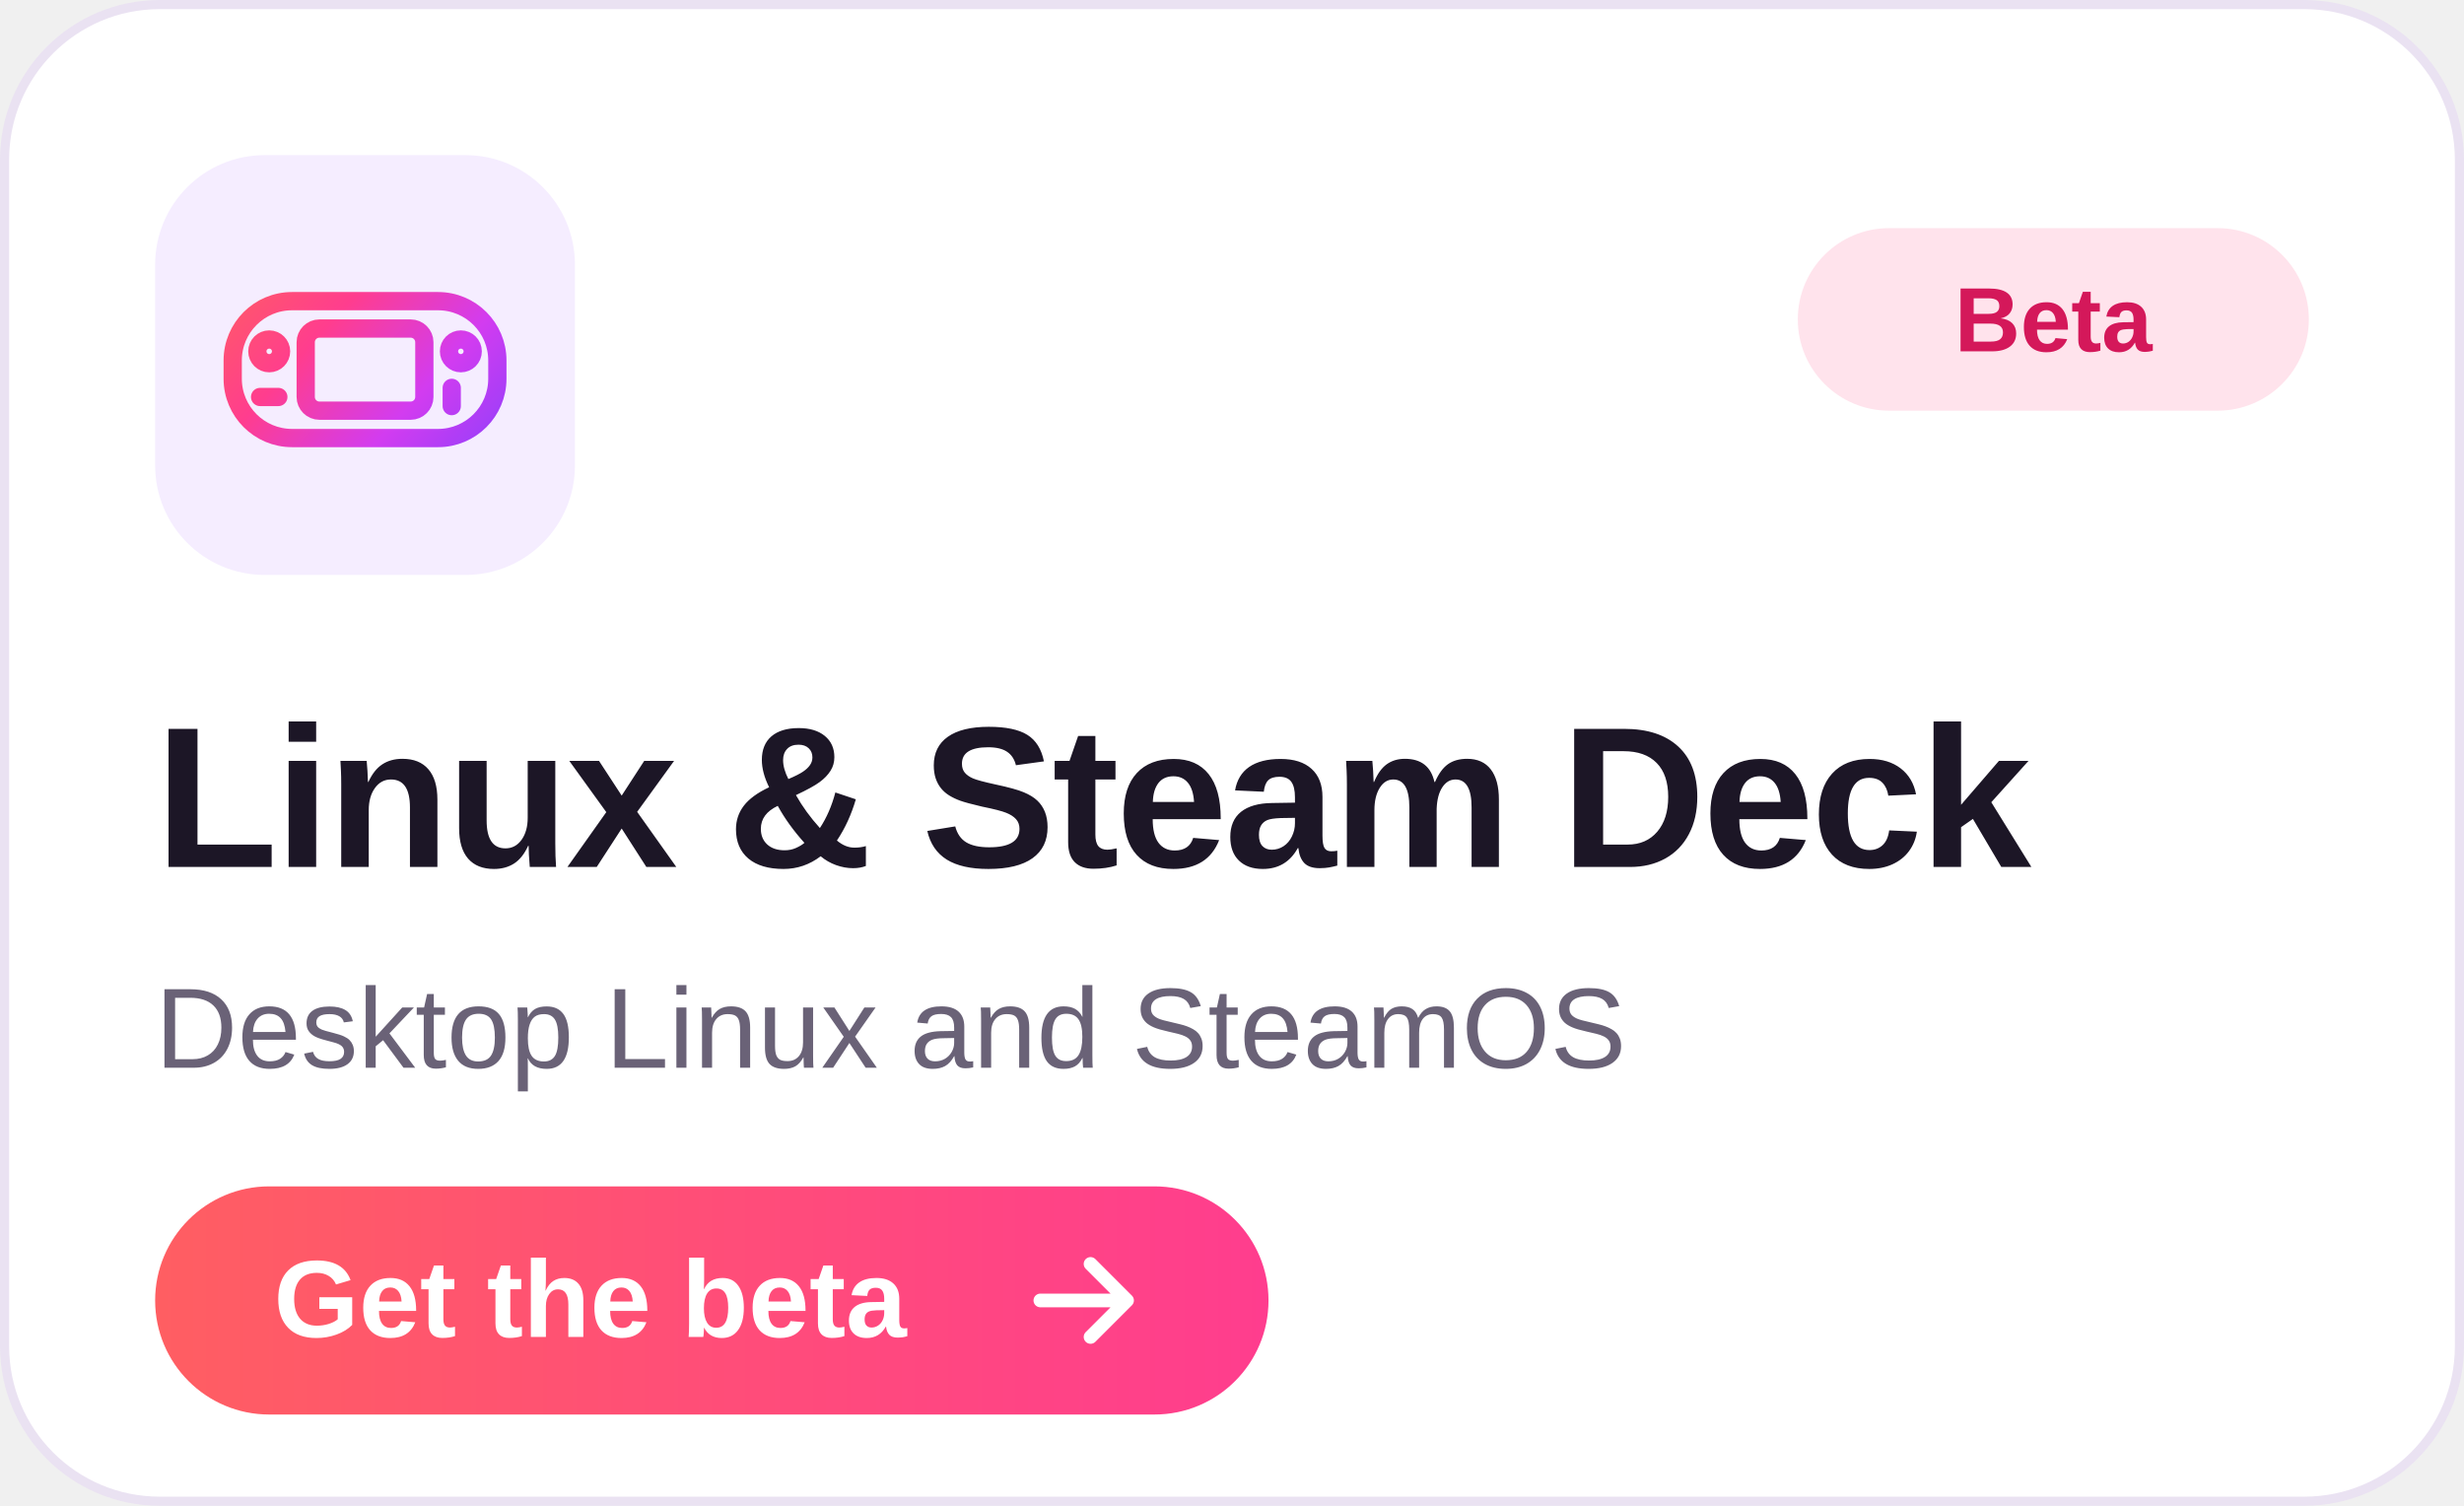
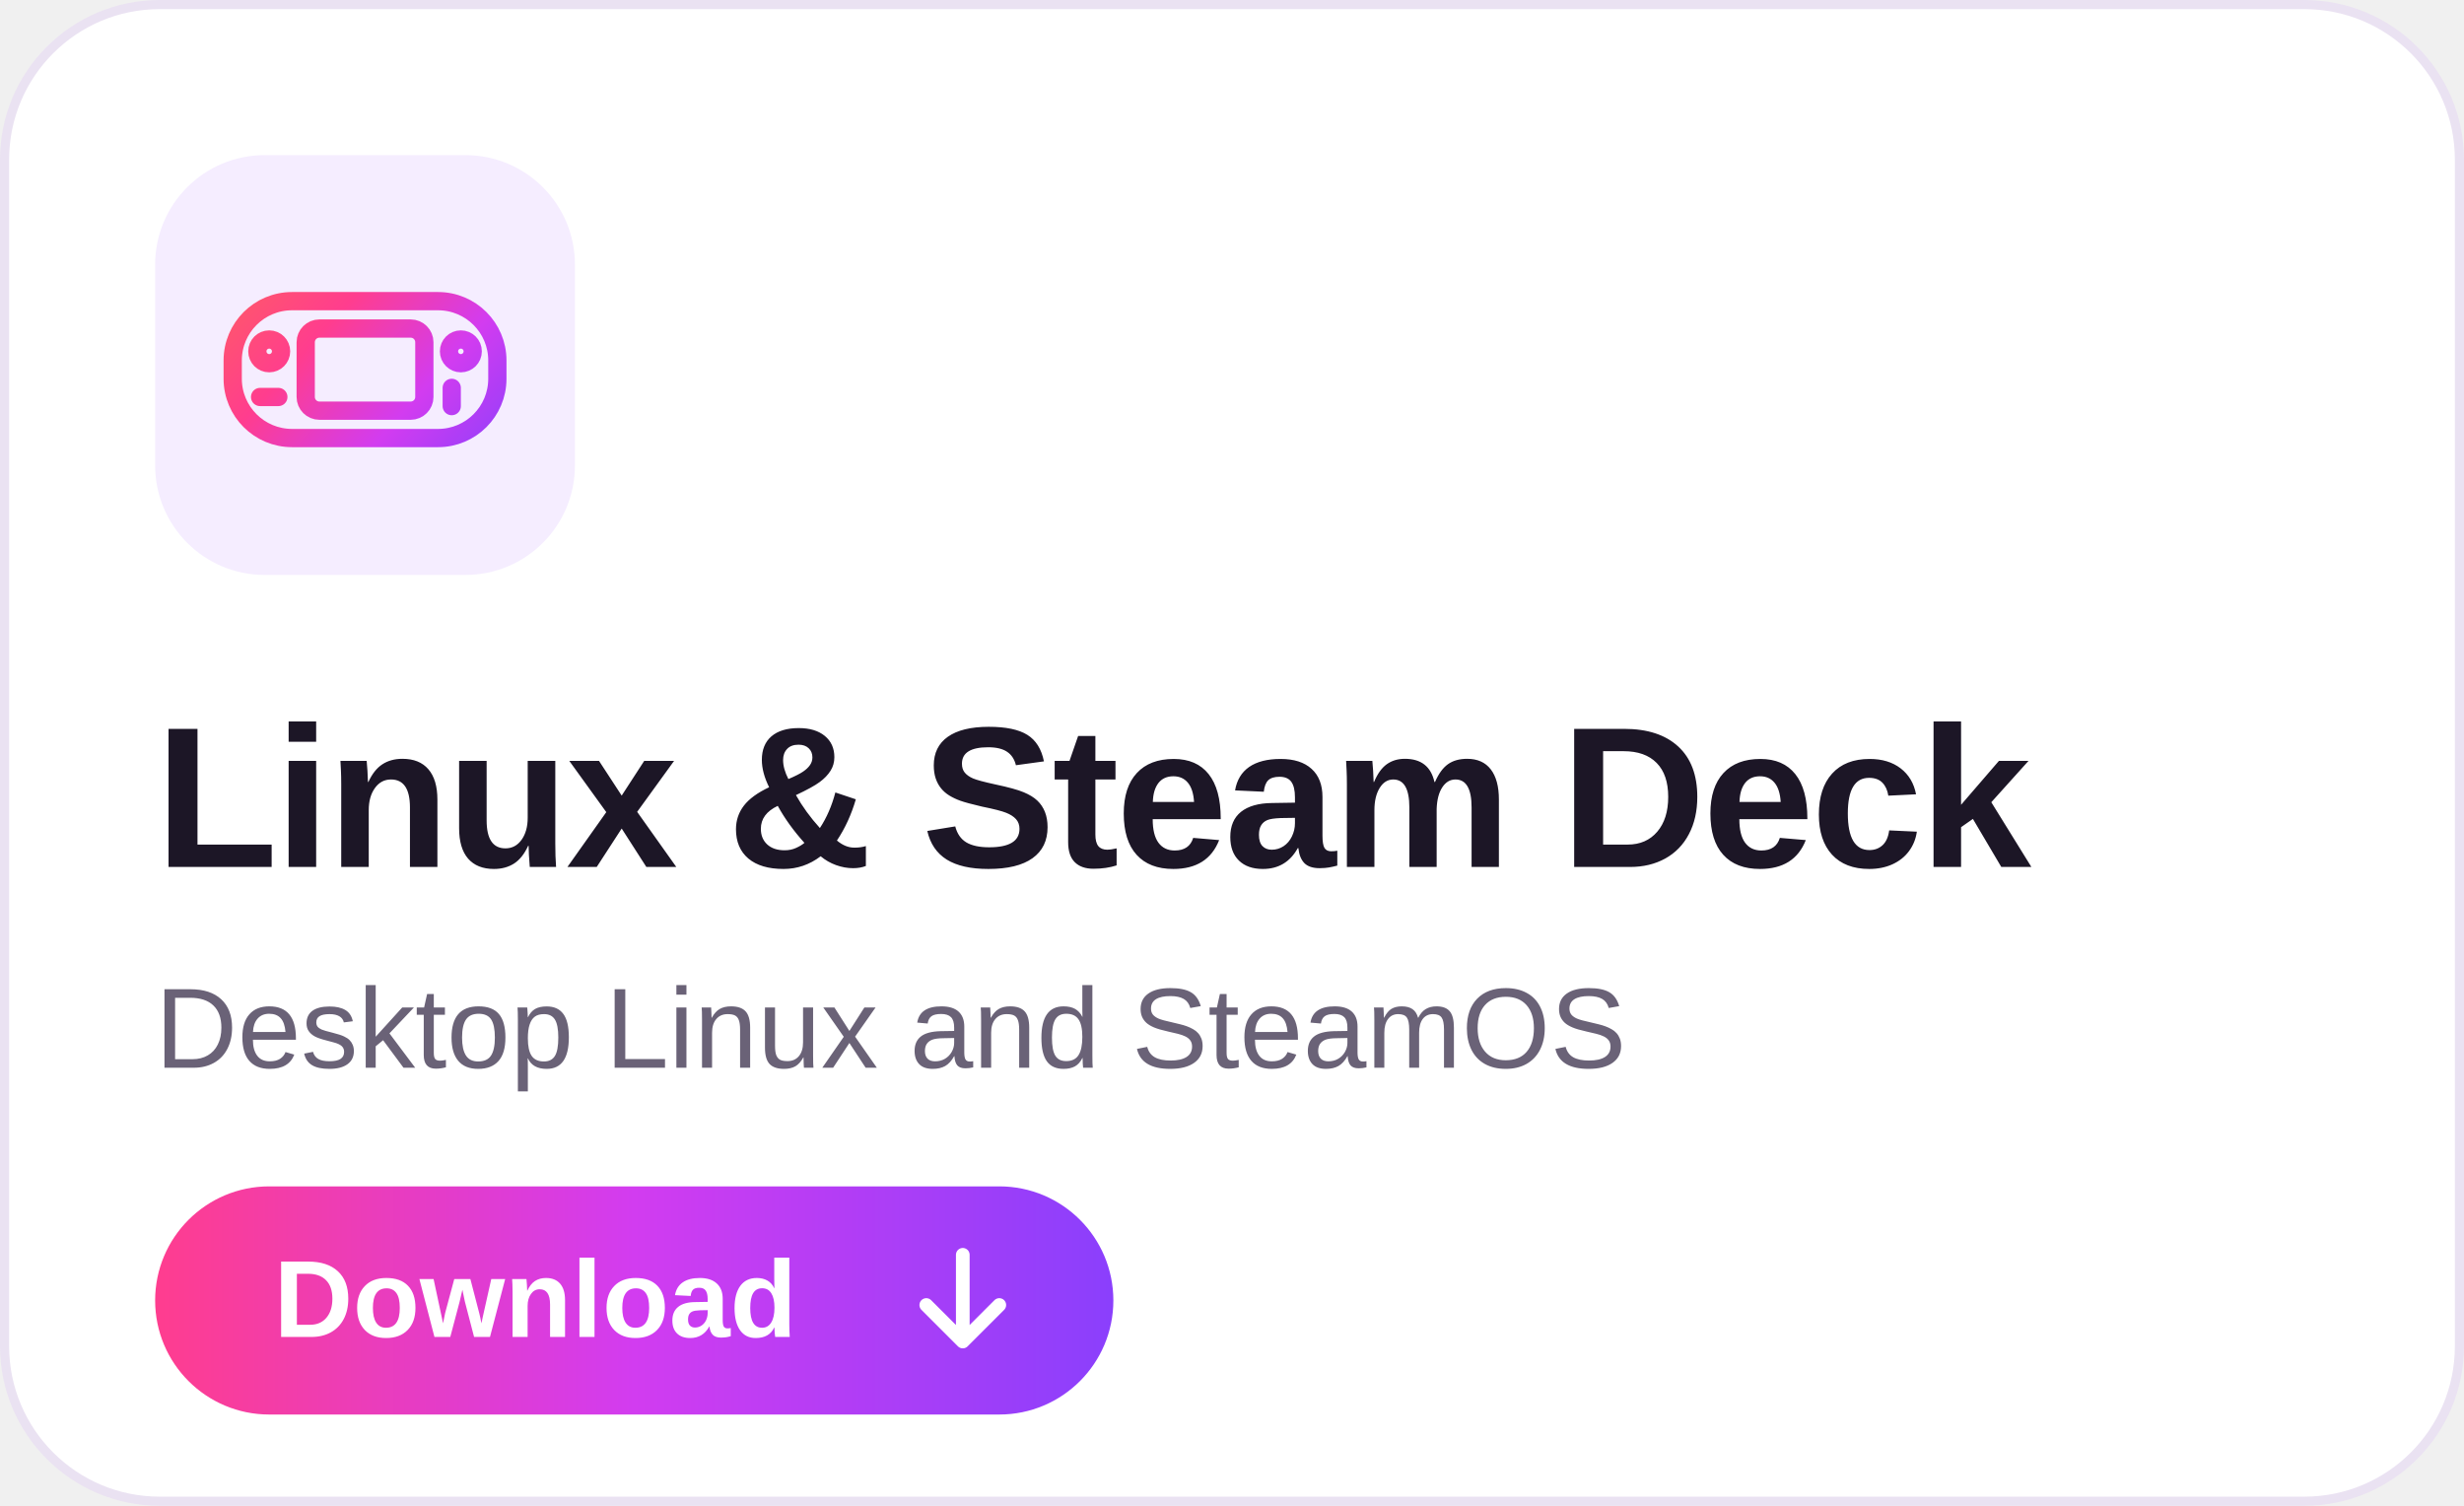
<svg xmlns="http://www.w3.org/2000/svg" width="540" height="330" viewBox="0 0 540 330" font-family="'Segoe UI Variable Display','Segoe UI',system-ui,-apple-system,BlinkMacSystemFont,'Helvetica Neue',Arial,sans-serif">
  <defs>
    <linearGradient id="ig" x1="4" y1="8" x2="60" y2="58" gradientUnits="userSpaceOnUse">
      <stop offset="0.000" stop-color="#FF5E62" />
      <stop offset="0.333" stop-color="#FF3D8E" />
      <stop offset="0.667" stop-color="#D23CF0" />
      <stop offset="1.000" stop-color="#8A3FFC" />
    </linearGradient>
    <linearGradient id="btn" x1="0" y1="0" x2="1" y2="0">
      <stop offset="0.000" stop-color="#FF3D8E" />
      <stop offset="0.500" stop-color="#D23CF0" />
      <stop offset="1.000" stop-color="#8A3FFC" />
    </linearGradient>
    <linearGradient id="beta" x1="0" y1="0" x2="1" y2="0">
      <stop offset="0.000" stop-color="#FF5E62" />
      <stop offset="1.000" stop-color="#FF3D8E" />
    </linearGradient>
  </defs>
  <rect x="1" y="1" width="538" height="328" rx="34" fill="#FFFFFF" stroke="#EAE2F2" stroke-width="2" />
  <rect x="34" y="34" width="92" height="92" rx="24" fill="#F5EDFF" />
  <g transform="translate(48,48) scale(1)" fill="none" stroke="url(#ig)" stroke-width="4" stroke-linecap="round" stroke-linejoin="round">
    <rect x="3" y="18" width="58" height="30" rx="13" />
    <rect x="19" y="24" width="26" height="18" rx="3" />
    <circle cx="11" cy="29" r="2.6" />
    <circle cx="53" cy="29" r="2.6" />
    <path d="M9 39h4M51 37v4" />
  </g>
-   <rect x="394" y="50" width="112" height="40" rx="20" fill="#FFE3EC" />
-   <text x="450" y="77" font-size="20" font-weight="700" fill="#D4185A" text-anchor="middle">Beta</text>
  <text x="34" y="190" font-size="44" font-weight="700" fill="#1C1626" text-anchor="start" letter-spacing="-0.7">Linux &amp; Steam Deck</text>
  <text x="34" y="234" font-size="25" font-weight="400" fill="#6A6277" text-anchor="start">Desktop Linux and SteamOS</text>
-   <rect x="34" y="260" width="244" height="50" rx="25" fill="url(#beta)" />
-   <text x="60" y="293" font-size="24" font-weight="650" fill="#FFFFFF" text-anchor="start">Get the beta</text>
-   <path d="M228 285h18M239 277l8 8-8 8" fill="none" stroke="#FFFFFF" stroke-width="3" stroke-linecap="round" stroke-linejoin="round" />
+   <rect x="34" y="260" width="210" height="50" rx="25" fill="url(#btn)" />
+   <text x="60" y="293" font-size="24" font-weight="650" fill="#FFFFFF" text-anchor="start">Download</text>
+   <path d="M211 275v19M203 286l8 8 8-8" fill="none" stroke="#FFFFFF" stroke-width="3" stroke-linecap="round" stroke-linejoin="round" />
</svg>
